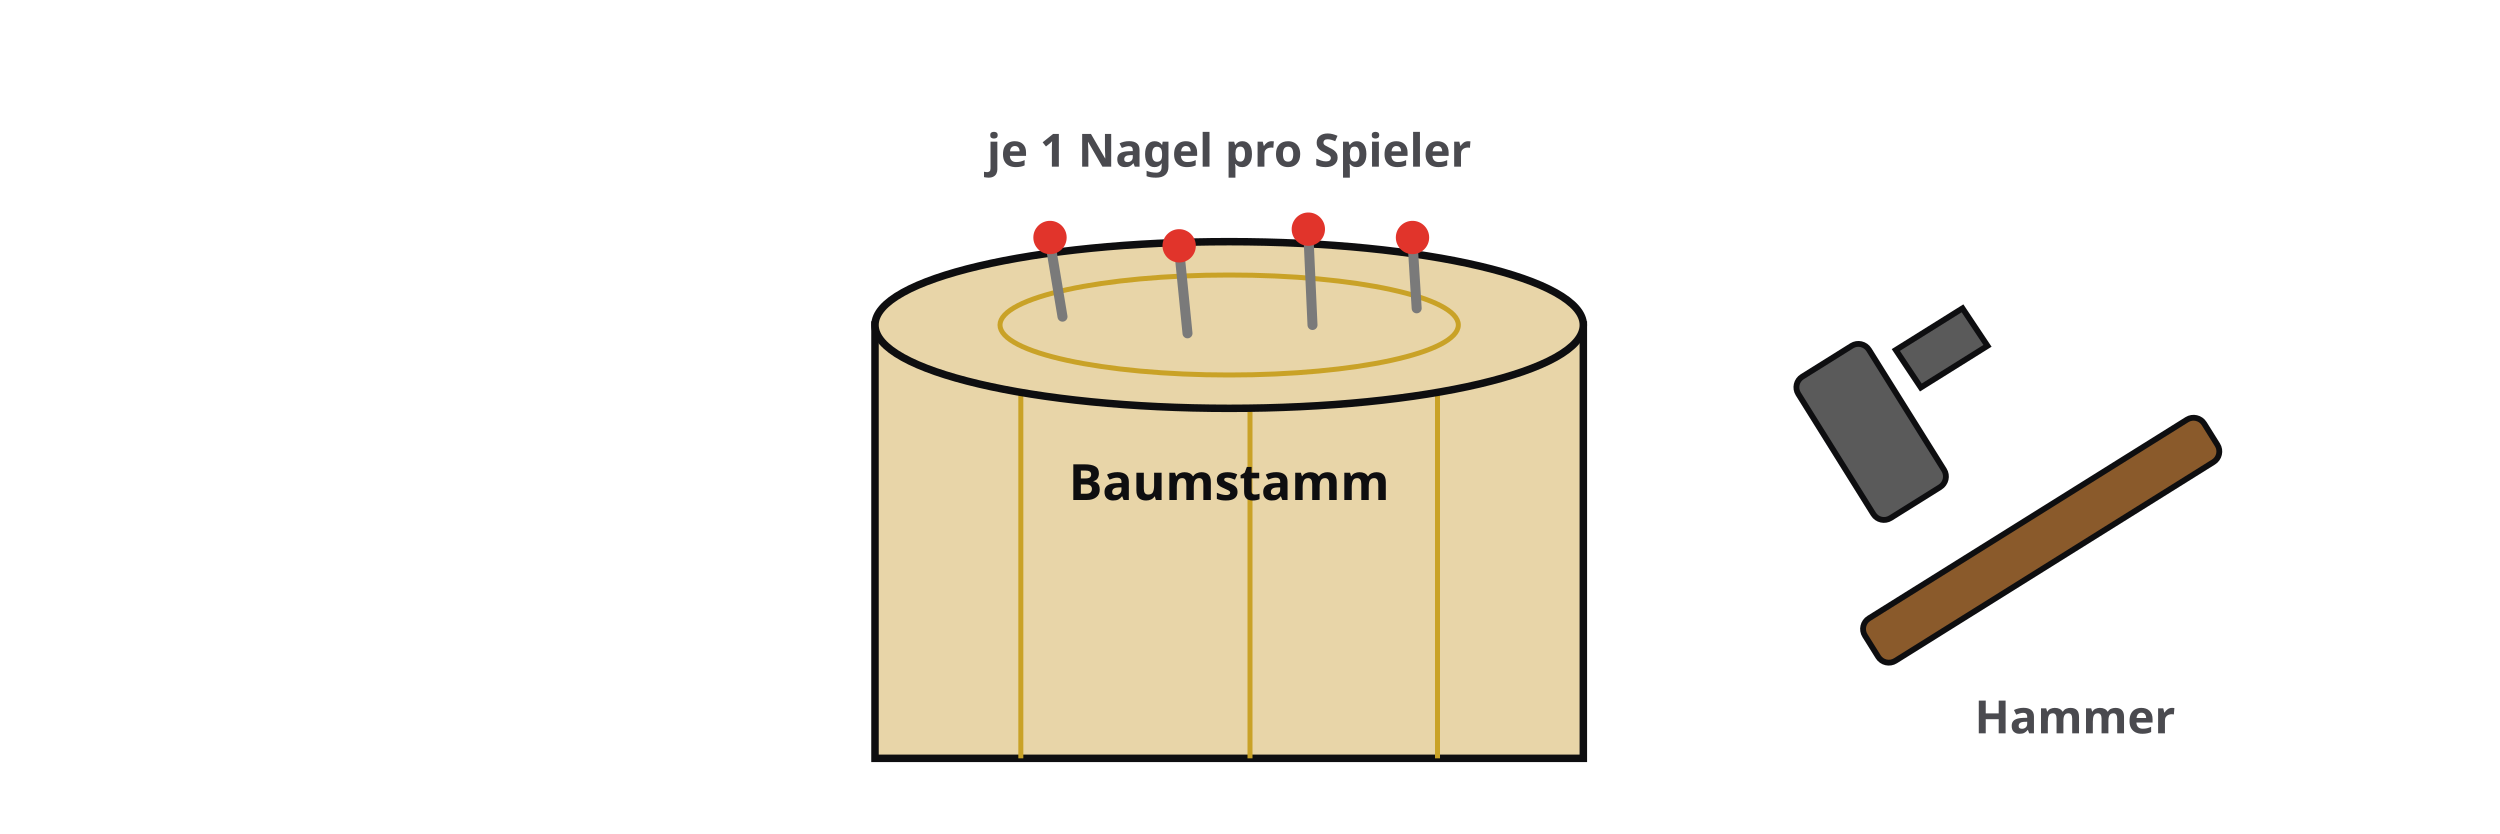
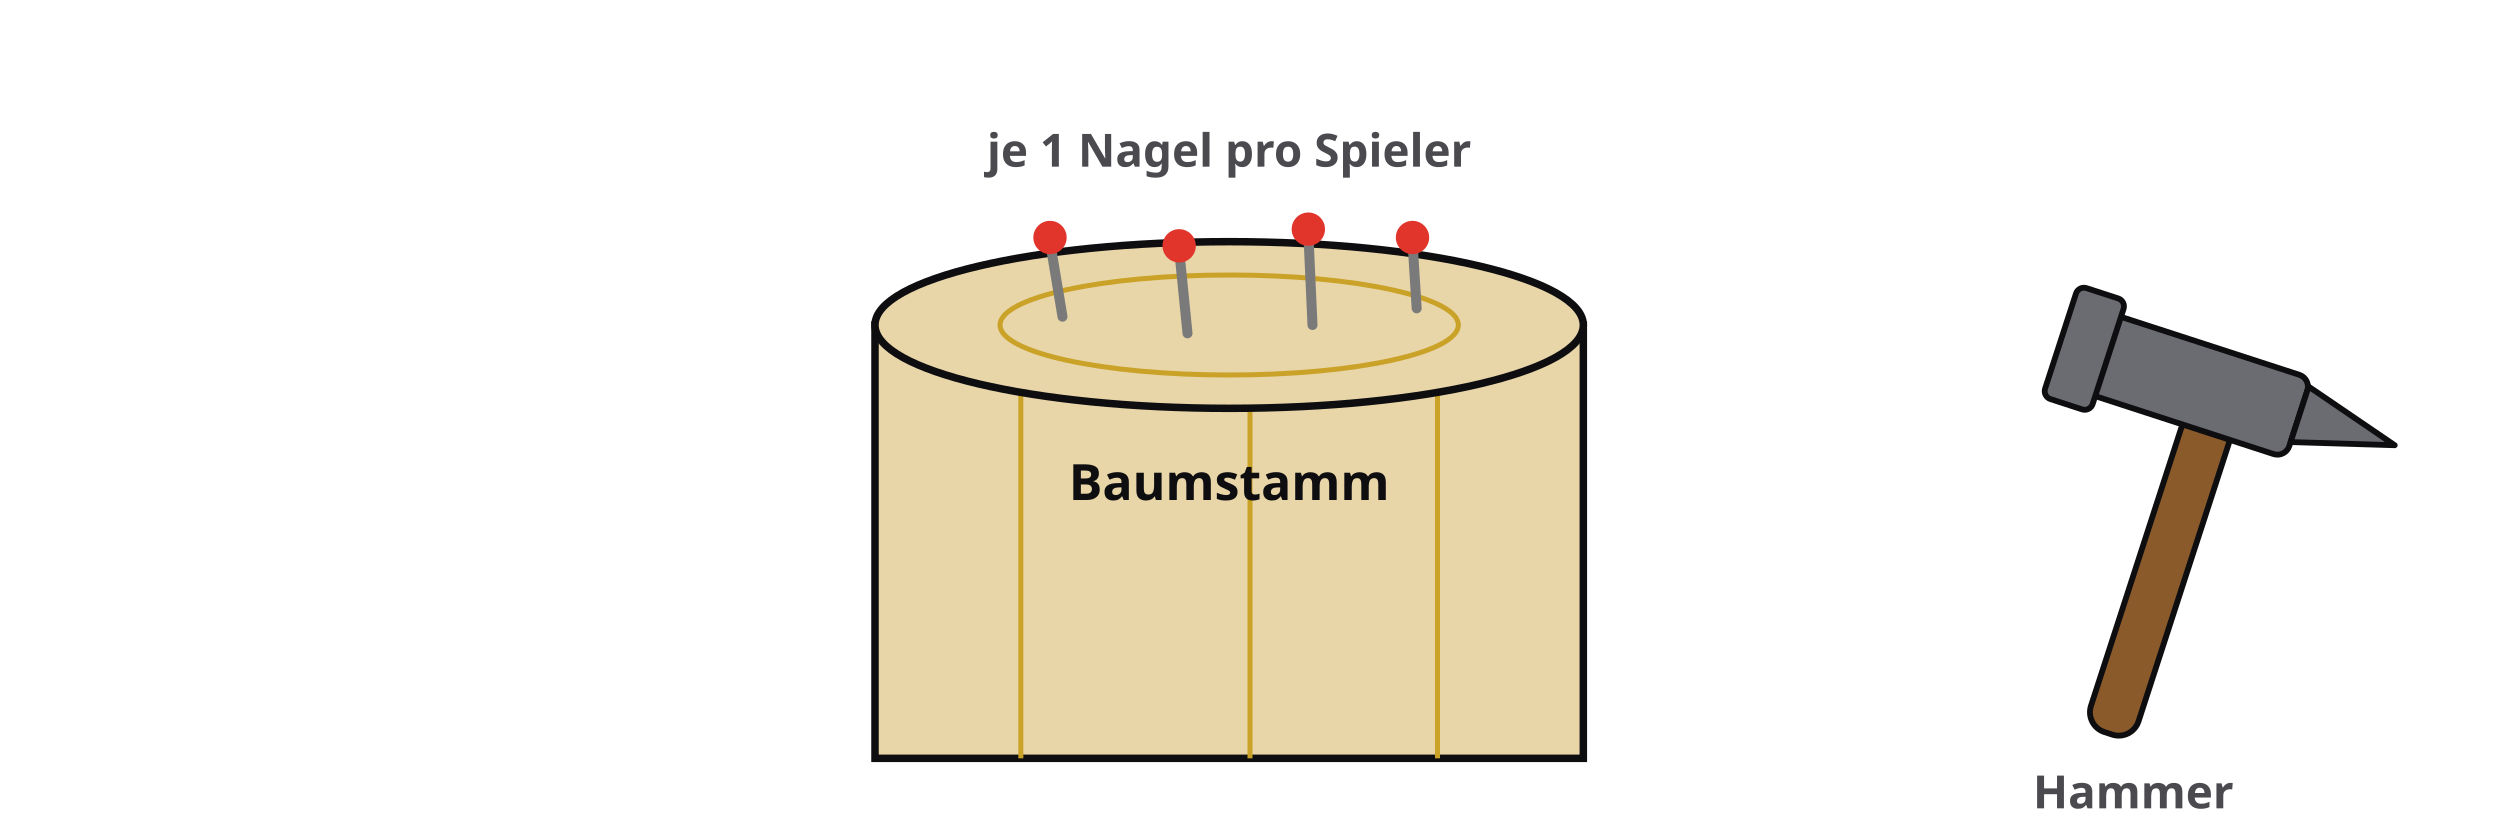
- <svg xmlns="http://www.w3.org/2000/svg" viewBox="0 0 600 200" role="img" aria-label="Nageln Aufbau: ein aufrechter Baumstamm, in dessen Oberseite für jeden Spieler ein Nagel leicht angeschlagen ist, daneben ein Hammer.">
+ <svg xmlns="http://www.w3.org/2000/svg" viewBox="0 0 600 200" role="img" aria-label="Nageln Aufbau: ein aufrechter Baumstamm, in dessen Oberseite für jeden Spieler ein Nagel leicht angeschlagen ist, daneben ein Zimmermannshammer.">
  <rect x="210" y="78" width="170" height="104" fill="#E8D5A8" stroke="#0E0E10" stroke-width="1.8" />
  <line x1="245" y1="86" x2="245" y2="182" stroke="#C9A227" stroke-width="1.2" />
  <line x1="300" y1="86" x2="300" y2="182" stroke="#C9A227" stroke-width="1.2" />
  <line x1="345" y1="86" x2="345" y2="182" stroke="#C9A227" stroke-width="1.2" />
  <ellipse cx="295" cy="78" rx="85" ry="20" fill="#E8D5A8" stroke="#0E0E10" stroke-width="1.8" />
  <ellipse cx="295" cy="78" rx="55" ry="12" fill="none" stroke="#C9A227" stroke-width="1.2" />
  <g stroke="#7A7A7A" stroke-width="2.4" stroke-linecap="round">
    <line x1="255" y1="76" x2="252" y2="58" />
    <line x1="285" y1="80" x2="283" y2="60" />
    <line x1="315" y1="78" x2="314" y2="56" />
    <line x1="340" y1="74" x2="339" y2="58" />
  </g>
  <g fill="#E1342B">
    <circle cx="252" cy="57" r="4" />
    <circle cx="283" cy="59" r="4" />
    <circle cx="314" cy="55" r="4" />
    <circle cx="339" cy="57" r="4" />
  </g>
  <text x="295" y="120" text-anchor="middle" font-family="sans-serif" font-size="12" font-weight="700" fill="#0E0E10">Baumstamm</text>
  <text x="295" y="40" text-anchor="middle" font-family="sans-serif" font-size="11" font-weight="700" fill="#4A4A4F">je 1 Nagel pro Spieler</text>
-   <g>
-     <rect x="446" y="150" width="96" height="12" rx="3" fill="#8A5A2B" stroke="#0E0E10" stroke-width="1.4" transform="rotate(-32 446 150)" />
-     <rect x="430" y="92" width="20" height="40" rx="3" fill="#5A5A5A" stroke="#0E0E10" stroke-width="1.4" transform="rotate(-32 430 92)" />
-     <path d="M455 84 l16 -10 l6 9 l-16 10 z" fill="#5A5A5A" stroke="#0E0E10" stroke-width="1.4" />
+   <g transform="rotate(18 506 176)">
+     <rect x="500" y="96" width="12" height="80" rx="5" fill="#8A5A2B" stroke="#0E0E10" stroke-width="1.4" />
+     <rect x="474" y="80" width="52" height="20" rx="3" fill="#6B6B72" stroke="#0E0E10" stroke-width="1.4" />
+     <rect x="466" y="76" width="12" height="28" rx="2" fill="#6B6B72" stroke="#0E0E10" stroke-width="1.4" />
+     <path d="M526 82 L550 89 L526 96 Z" fill="#6B6B72" stroke="#0E0E10" stroke-width="1.4" stroke-linejoin="round" />
  </g>
-   <text x="498" y="176" text-anchor="middle" font-family="sans-serif" font-size="11" font-weight="700" fill="#4A4A4F">Hammer</text>
+   <text x="512" y="194" text-anchor="middle" font-family="sans-serif" font-size="11" font-weight="700" fill="#4A4A4F">Hammer</text>
</svg>
